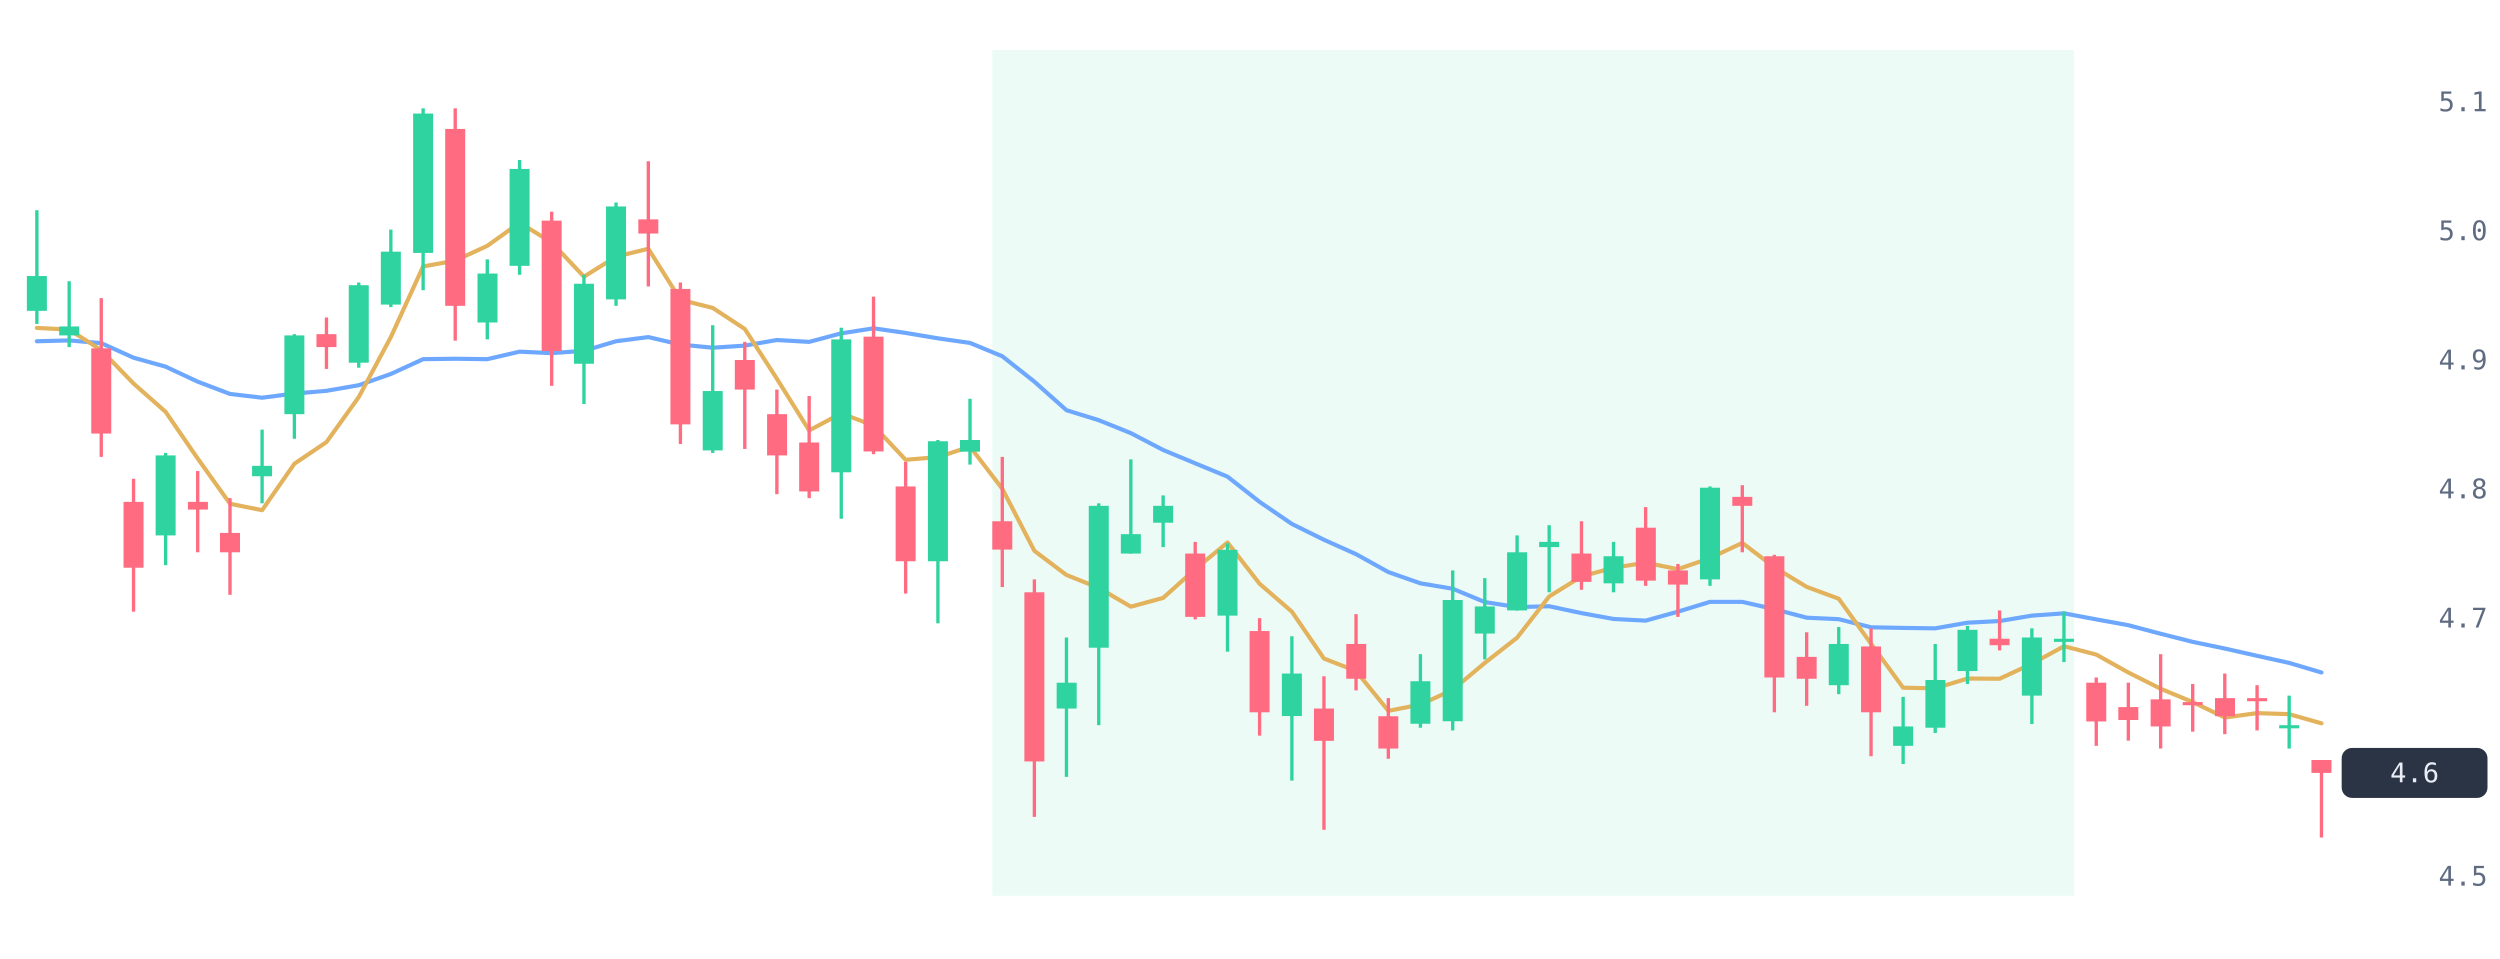
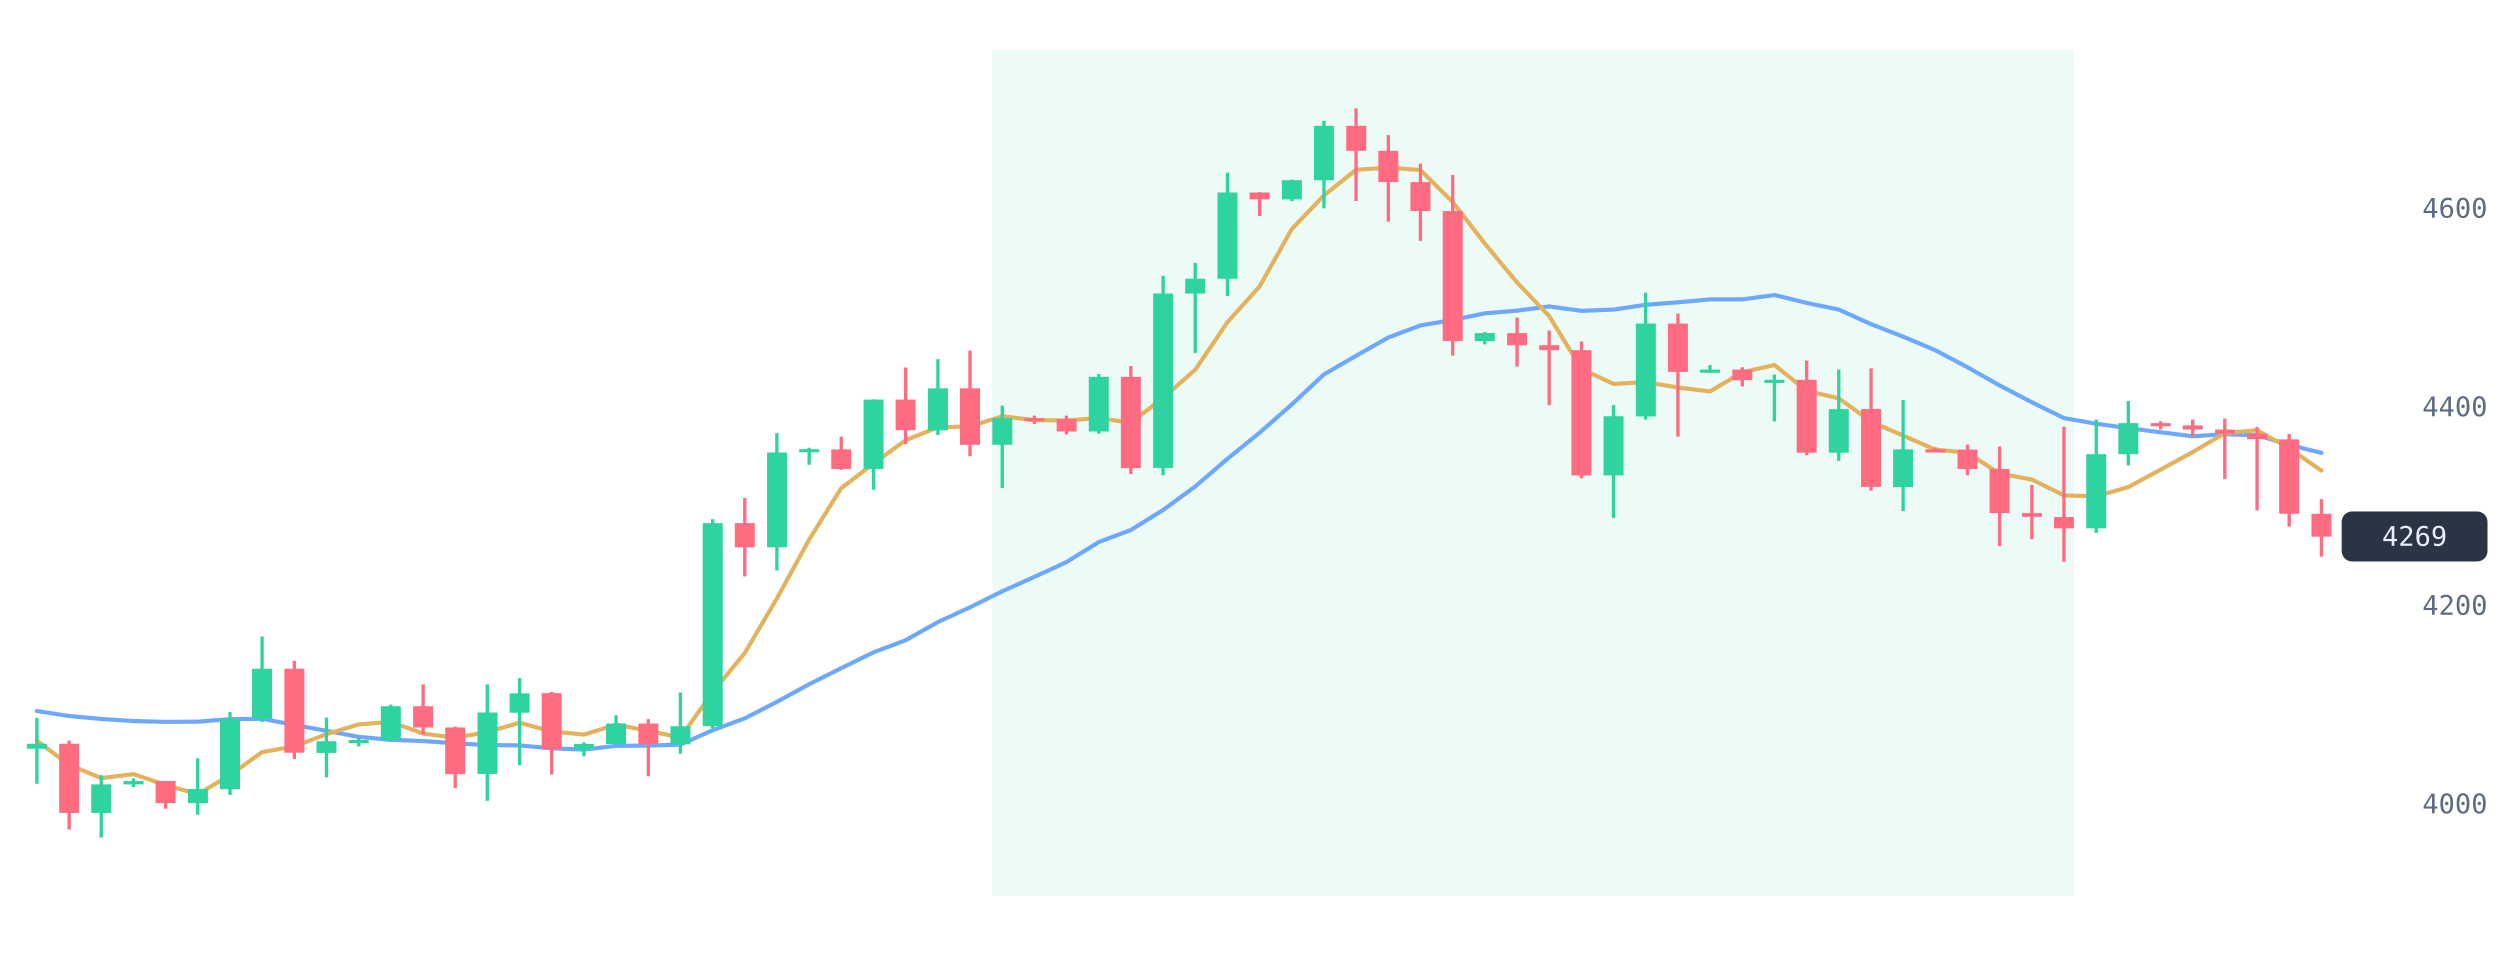
- <svg xmlns="http://www.w3.org/2000/svg" viewBox="0 0 1200 460" width="1200" height="460" role="img" aria-label="沪深300ETF 日线，20260603 至 20260911">
-   <line x1="10" y1="420.6" x2="1122" y2="420.6" stroke="rgba(255,255,255,0.045)" stroke-width="1" />
-   <text x="1194" y="420.6" text-anchor="end" dominant-baseline="central" font-family="ui-monospace,SFMono-Regular,Menlo,monospace" font-size="13" fill="#5F6B81">4.5</text>
-   <line x1="10" y1="358.6" x2="1122" y2="358.6" stroke="rgba(255,255,255,0.045)" stroke-width="1" />
-   <line x1="10" y1="296.7" x2="1122" y2="296.7" stroke="rgba(255,255,255,0.045)" stroke-width="1" />
-   <text x="1194" y="296.7" text-anchor="end" dominant-baseline="central" font-family="ui-monospace,SFMono-Regular,Menlo,monospace" font-size="13" fill="#5F6B81">4.7</text>
-   <line x1="10" y1="234.7" x2="1122" y2="234.7" stroke="rgba(255,255,255,0.045)" stroke-width="1" />
-   <text x="1194" y="234.7" text-anchor="end" dominant-baseline="central" font-family="ui-monospace,SFMono-Regular,Menlo,monospace" font-size="13" fill="#5F6B81">4.8</text>
-   <line x1="10" y1="172.8" x2="1122" y2="172.8" stroke="rgba(255,255,255,0.045)" stroke-width="1" />
-   <text x="1194" y="172.8" text-anchor="end" dominant-baseline="central" font-family="ui-monospace,SFMono-Regular,Menlo,monospace" font-size="13" fill="#5F6B81">4.9</text>
-   <line x1="10" y1="110.8" x2="1122" y2="110.8" stroke="rgba(255,255,255,0.045)" stroke-width="1" />
-   <text x="1194" y="110.8" text-anchor="end" dominant-baseline="central" font-family="ui-monospace,SFMono-Regular,Menlo,monospace" font-size="13" fill="#5F6B81">5.0</text>
-   <line x1="10" y1="48.9" x2="1122" y2="48.9" stroke="rgba(255,255,255,0.045)" stroke-width="1" />
-   <text x="1194" y="48.9" text-anchor="end" dominant-baseline="central" font-family="ui-monospace,SFMono-Regular,Menlo,monospace" font-size="13" fill="#5F6B81">5.1</text>
+ <svg xmlns="http://www.w3.org/2000/svg" viewBox="0 0 1200 460" width="1200" height="460" role="img" aria-label="黄金永续 日线，20260715 至 20260924">
+   <line x1="10" y1="385.9" x2="1122" y2="385.9" stroke="rgba(255,255,255,0.045)" stroke-width="1" />
+   <text x="1194" y="385.9" text-anchor="end" dominant-baseline="central" font-family="ui-monospace,SFMono-Regular,Menlo,monospace" font-size="13" fill="#5F6B81">4000</text>
+   <line x1="10" y1="290.6" x2="1122" y2="290.6" stroke="rgba(255,255,255,0.045)" stroke-width="1" />
+   <text x="1194" y="290.6" text-anchor="end" dominant-baseline="central" font-family="ui-monospace,SFMono-Regular,Menlo,monospace" font-size="13" fill="#5F6B81">4200</text>
+   <line x1="10" y1="195.3" x2="1122" y2="195.3" stroke="rgba(255,255,255,0.045)" stroke-width="1" />
+   <text x="1194" y="195.3" text-anchor="end" dominant-baseline="central" font-family="ui-monospace,SFMono-Regular,Menlo,monospace" font-size="13" fill="#5F6B81">4400</text>
+   <line x1="10" y1="100.0" x2="1122" y2="100.0" stroke="rgba(255,255,255,0.045)" stroke-width="1" />
+   <text x="1194" y="100.0" text-anchor="end" dominant-baseline="central" font-family="ui-monospace,SFMono-Regular,Menlo,monospace" font-size="13" fill="#5F6B81">4600</text>
  <rect x="476.3" y="24" width="519.2" height="406" fill="rgba(46,211,160,0.09)" />
-   <polyline points="17.7,163.8 33.2,163.4 48.6,164.7 64.1,171.7 79.5,176.0 94.9,183.2 110.4,189.1 125.8,190.9 141.3,188.9 156.7,187.6 172.2,184.9 187.6,179.5 203.1,172.4 218.5,172.2 233.9,172.4 249.4,168.8 264.8,169.5 280.3,168.4 295.7,163.8 311.2,161.8 326.6,165.4 342.1,166.9 357.5,165.9 372.9,163.2 388.4,164.1 403.8,160.0 419.3,157.6 434.7,159.8 450.2,162.4 465.6,164.6 481.1,171.0 496.5,183.2 511.9,196.9 527.4,201.7 542.8,207.9 558.3,216.0 573.7,222.4 589.2,228.8 604.6,240.9 620.1,251.5 635.5,259.1 650.9,266.0 666.4,274.6 681.8,280.0 697.3,282.6 712.7,289.0 728.2,291.4 743.6,291.0 759.1,294.3 774.5,297.1 789.9,297.9 805.4,293.6 820.8,288.9 836.3,288.9 851.7,292.4 867.2,296.5 882.6,297.2 898.1,301.1 913.5,301.4 928.9,301.6 944.4,298.9 959.8,298.1 975.3,295.5 990.7,294.4 1006.2,297.3 1021.6,300.1 1037.1,304.2 1052.5,308.1 1067.9,311.3 1083.4,314.8 1098.8,318.2 1114.3,322.8" fill="none" stroke="#6EA8FE" stroke-width="2.0" stroke-linejoin="round" stroke-linecap="round" />
-   <polyline points="17.7,157.4 33.2,158.2 48.6,168.1 64.1,184.1 79.5,197.7 94.9,220.1 110.4,241.8 125.8,244.9 141.3,222.6 156.7,212.2 172.2,190.6 187.6,161.8 203.1,127.9 218.5,125.1 233.9,118.0 249.4,106.9 264.8,116.4 280.3,132.8 295.7,123.2 311.2,119.4 326.6,143.9 342.1,147.8 357.5,157.9 372.9,181.8 388.4,206.6 403.8,198.4 419.3,204.3 434.7,220.7 450.2,219.4 465.6,214.4 481.1,234.6 496.5,264.4 511.9,276.0 527.4,282.2 542.8,291.2 558.3,287.0 573.7,273.2 589.2,260.4 604.6,280.2 620.1,293.6 635.5,316.1 650.9,322.1 666.4,341.2 681.8,338.2 697.3,331.1 712.7,318.2 728.2,306.1 743.6,286.3 759.1,276.7 774.5,272.5 789.9,270.1 805.4,273.2 820.8,267.9 836.3,260.6 851.7,272.3 867.2,281.7 882.6,287.4 898.1,309.0 913.5,330.1 928.9,330.4 944.4,325.7 959.8,325.8 975.3,318.6 990.7,310.2 1006.2,314.2 1021.6,322.8 1037.1,330.6 1052.5,337.0 1067.9,344.4 1083.4,342.3 1098.8,342.8 1114.3,347.2" fill="none" stroke="#E3B25C" stroke-width="2.0" stroke-linejoin="round" stroke-linecap="round" />
-   <line x1="17.7" y1="100.9" x2="17.7" y2="155.5" stroke="#2ED3A0" stroke-width="1.6" />
-   <rect x="12.9" y="132.5" width="9.6" height="16.7" fill="#2ED3A0" />
-   <line x1="33.2" y1="135.0" x2="33.2" y2="166.6" stroke="#2ED3A0" stroke-width="1.6" />
-   <rect x="28.4" y="156.7" width="9.6" height="4.3" fill="#2ED3A0" />
-   <line x1="48.6" y1="143.1" x2="48.6" y2="219.3" stroke="#FF6B81" stroke-width="1.6" />
-   <rect x="43.8" y="167.2" width="9.6" height="40.9" fill="#FF6B81" />
-   <line x1="64.1" y1="229.8" x2="64.1" y2="293.6" stroke="#FF6B81" stroke-width="1.6" />
-   <rect x="59.3" y="240.9" width="9.6" height="31.6" fill="#FF6B81" />
-   <line x1="79.5" y1="217.4" x2="79.5" y2="271.3" stroke="#2ED3A0" stroke-width="1.6" />
-   <rect x="74.7" y="218.6" width="9.6" height="38.4" fill="#2ED3A0" />
-   <line x1="94.9" y1="226.1" x2="94.9" y2="265.1" stroke="#FF6B81" stroke-width="1.6" />
-   <rect x="90.2" y="240.9" width="9.6" height="3.7" fill="#FF6B81" />
-   <line x1="110.4" y1="239.1" x2="110.4" y2="285.5" stroke="#FF6B81" stroke-width="1.6" />
-   <rect x="105.6" y="255.8" width="9.6" height="9.3" fill="#FF6B81" />
-   <line x1="125.8" y1="206.2" x2="125.8" y2="241.6" stroke="#2ED3A0" stroke-width="1.6" />
-   <rect x="121.0" y="223.6" width="9.6" height="5.0" fill="#2ED3A0" />
-   <line x1="141.3" y1="160.4" x2="141.3" y2="210.6" stroke="#2ED3A0" stroke-width="1.6" />
-   <rect x="136.5" y="161.0" width="9.6" height="37.8" fill="#2ED3A0" />
-   <line x1="156.7" y1="152.4" x2="156.7" y2="177.1" stroke="#FF6B81" stroke-width="1.6" />
-   <rect x="151.9" y="160.4" width="9.6" height="6.2" fill="#FF6B81" />
-   <line x1="172.2" y1="135.6" x2="172.2" y2="176.5" stroke="#2ED3A0" stroke-width="1.6" />
-   <rect x="167.4" y="136.9" width="9.6" height="37.2" fill="#2ED3A0" />
-   <line x1="187.6" y1="110.2" x2="187.6" y2="147.4" stroke="#2ED3A0" stroke-width="1.6" />
-   <rect x="182.8" y="120.8" width="9.6" height="25.4" fill="#2ED3A0" />
-   <line x1="203.1" y1="52.0" x2="203.1" y2="139.3" stroke="#2ED3A0" stroke-width="1.6" />
-   <rect x="198.3" y="54.5" width="9.6" height="66.9" fill="#2ED3A0" />
-   <line x1="218.5" y1="52.0" x2="218.5" y2="163.5" stroke="#FF6B81" stroke-width="1.6" />
-   <rect x="213.7" y="61.9" width="9.6" height="84.9" fill="#FF6B81" />
-   <line x1="233.9" y1="124.5" x2="233.9" y2="162.9" stroke="#2ED3A0" stroke-width="1.6" />
-   <rect x="229.2" y="131.3" width="9.6" height="23.5" fill="#2ED3A0" />
-   <line x1="249.4" y1="76.8" x2="249.4" y2="131.9" stroke="#2ED3A0" stroke-width="1.6" />
-   <rect x="244.6" y="81.1" width="9.6" height="46.5" fill="#2ED3A0" />
-   <line x1="264.8" y1="101.6" x2="264.8" y2="185.2" stroke="#FF6B81" stroke-width="1.6" />
-   <rect x="260.0" y="105.9" width="9.6" height="62.6" fill="#FF6B81" />
-   <line x1="280.3" y1="131.9" x2="280.3" y2="193.9" stroke="#2ED3A0" stroke-width="1.6" />
-   <rect x="275.5" y="136.2" width="9.6" height="38.4" fill="#2ED3A0" />
-   <line x1="295.7" y1="97.2" x2="295.7" y2="146.8" stroke="#2ED3A0" stroke-width="1.6" />
-   <rect x="290.9" y="99.1" width="9.6" height="44.6" fill="#2ED3A0" />
-   <line x1="311.2" y1="77.4" x2="311.2" y2="137.5" stroke="#FF6B81" stroke-width="1.6" />
-   <rect x="306.4" y="105.3" width="9.6" height="6.8" fill="#FF6B81" />
-   <line x1="326.6" y1="135.6" x2="326.6" y2="213.1" stroke="#FF6B81" stroke-width="1.6" />
-   <rect x="321.8" y="138.7" width="9.6" height="65.0" fill="#FF6B81" />
-   <line x1="342.1" y1="156.1" x2="342.1" y2="217.4" stroke="#2ED3A0" stroke-width="1.6" />
-   <rect x="337.3" y="187.7" width="9.6" height="28.5" fill="#2ED3A0" />
-   <line x1="357.5" y1="164.1" x2="357.5" y2="215.5" stroke="#FF6B81" stroke-width="1.6" />
-   <rect x="352.7" y="172.8" width="9.6" height="14.2" fill="#FF6B81" />
-   <line x1="372.9" y1="187.0" x2="372.9" y2="237.2" stroke="#FF6B81" stroke-width="1.6" />
-   <rect x="368.2" y="198.8" width="9.6" height="19.8" fill="#FF6B81" />
-   <line x1="388.4" y1="190.1" x2="388.4" y2="239.1" stroke="#FF6B81" stroke-width="1.6" />
-   <rect x="383.6" y="212.4" width="9.6" height="23.5" fill="#FF6B81" />
-   <line x1="403.8" y1="157.3" x2="403.8" y2="249.0" stroke="#2ED3A0" stroke-width="1.6" />
-   <rect x="399.0" y="162.9" width="9.6" height="63.8" fill="#2ED3A0" />
-   <line x1="419.3" y1="142.4" x2="419.3" y2="218.0" stroke="#FF6B81" stroke-width="1.6" />
-   <rect x="414.5" y="161.6" width="9.6" height="55.1" fill="#FF6B81" />
-   <line x1="434.7" y1="221.7" x2="434.7" y2="284.9" stroke="#FF6B81" stroke-width="1.6" />
-   <rect x="429.9" y="233.5" width="9.6" height="35.9" fill="#FF6B81" />
-   <line x1="450.2" y1="211.2" x2="450.2" y2="299.2" stroke="#2ED3A0" stroke-width="1.6" />
-   <rect x="445.4" y="211.8" width="9.6" height="57.6" fill="#2ED3A0" />
-   <line x1="465.6" y1="191.4" x2="465.6" y2="223.0" stroke="#2ED3A0" stroke-width="1.6" />
-   <rect x="460.8" y="211.2" width="9.6" height="5.6" fill="#2ED3A0" />
-   <line x1="481.1" y1="219.3" x2="481.1" y2="281.8" stroke="#FF6B81" stroke-width="1.6" />
-   <rect x="476.3" y="250.2" width="9.6" height="13.6" fill="#FF6B81" />
-   <line x1="496.5" y1="278.1" x2="496.5" y2="392.1" stroke="#FF6B81" stroke-width="1.6" />
-   <rect x="491.7" y="284.3" width="9.6" height="81.2" fill="#FF6B81" />
-   <line x1="511.9" y1="306.0" x2="511.9" y2="372.9" stroke="#2ED3A0" stroke-width="1.6" />
-   <rect x="507.2" y="327.7" width="9.6" height="12.4" fill="#2ED3A0" />
-   <line x1="527.4" y1="241.6" x2="527.4" y2="348.1" stroke="#2ED3A0" stroke-width="1.6" />
-   <rect x="522.6" y="242.8" width="9.6" height="68.1" fill="#2ED3A0" />
-   <line x1="542.8" y1="220.5" x2="542.8" y2="265.7" stroke="#2ED3A0" stroke-width="1.6" />
-   <rect x="538.0" y="256.4" width="9.6" height="9.3" fill="#2ED3A0" />
-   <line x1="558.3" y1="237.8" x2="558.3" y2="262.6" stroke="#2ED3A0" stroke-width="1.6" />
-   <rect x="553.5" y="242.8" width="9.6" height="8.1" fill="#2ED3A0" />
-   <line x1="573.7" y1="260.1" x2="573.7" y2="297.3" stroke="#FF6B81" stroke-width="1.6" />
-   <rect x="568.9" y="265.7" width="9.6" height="30.4" fill="#FF6B81" />
-   <line x1="589.2" y1="260.8" x2="589.2" y2="312.8" stroke="#2ED3A0" stroke-width="1.6" />
-   <rect x="584.4" y="263.9" width="9.6" height="31.6" fill="#2ED3A0" />
-   <line x1="604.6" y1="296.7" x2="604.6" y2="353.1" stroke="#FF6B81" stroke-width="1.6" />
-   <rect x="599.8" y="302.9" width="9.6" height="39.0" fill="#FF6B81" />
-   <line x1="620.1" y1="305.4" x2="620.1" y2="374.7" stroke="#2ED3A0" stroke-width="1.6" />
-   <rect x="615.3" y="323.3" width="9.6" height="20.4" fill="#2ED3A0" />
-   <line x1="635.5" y1="324.6" x2="635.5" y2="398.3" stroke="#FF6B81" stroke-width="1.6" />
-   <rect x="630.7" y="340.1" width="9.6" height="15.5" fill="#FF6B81" />
-   <line x1="650.9" y1="294.8" x2="650.9" y2="331.4" stroke="#FF6B81" stroke-width="1.6" />
-   <rect x="646.2" y="309.1" width="9.6" height="16.7" fill="#FF6B81" />
-   <line x1="666.4" y1="335.1" x2="666.4" y2="364.2" stroke="#FF6B81" stroke-width="1.6" />
-   <rect x="661.6" y="343.8" width="9.6" height="15.5" fill="#FF6B81" />
-   <line x1="681.8" y1="314.0" x2="681.8" y2="349.3" stroke="#2ED3A0" stroke-width="1.6" />
-   <rect x="677.0" y="327.0" width="9.6" height="20.4" fill="#2ED3A0" />
-   <line x1="697.3" y1="273.8" x2="697.3" y2="350.6" stroke="#2ED3A0" stroke-width="1.6" />
-   <rect x="692.5" y="288.0" width="9.6" height="58.2" fill="#2ED3A0" />
-   <line x1="712.7" y1="277.5" x2="712.7" y2="316.5" stroke="#2ED3A0" stroke-width="1.6" />
-   <rect x="707.9" y="291.1" width="9.6" height="13.0" fill="#2ED3A0" />
-   <line x1="728.2" y1="257.0" x2="728.2" y2="293.0" stroke="#2ED3A0" stroke-width="1.6" />
-   <rect x="723.4" y="265.1" width="9.6" height="27.9" fill="#2ED3A0" />
-   <line x1="743.6" y1="252.1" x2="743.6" y2="284.3" stroke="#2ED3A0" stroke-width="1.6" />
-   <rect x="738.8" y="260.1" width="9.6" height="2.5" fill="#2ED3A0" />
-   <line x1="759.1" y1="250.2" x2="759.1" y2="283.1" stroke="#FF6B81" stroke-width="1.6" />
-   <rect x="754.3" y="265.7" width="9.6" height="13.6" fill="#FF6B81" />
-   <line x1="774.5" y1="260.1" x2="774.5" y2="284.3" stroke="#2ED3A0" stroke-width="1.6" />
-   <rect x="769.7" y="267.0" width="9.6" height="13.0" fill="#2ED3A0" />
-   <line x1="789.9" y1="243.4" x2="789.9" y2="281.2" stroke="#FF6B81" stroke-width="1.6" />
-   <rect x="785.2" y="253.3" width="9.6" height="25.4" fill="#FF6B81" />
-   <line x1="805.4" y1="270.7" x2="805.4" y2="296.1" stroke="#FF6B81" stroke-width="1.6" />
-   <rect x="800.6" y="273.8" width="9.6" height="6.8" fill="#FF6B81" />
-   <line x1="820.8" y1="233.5" x2="820.8" y2="281.2" stroke="#2ED3A0" stroke-width="1.6" />
-   <rect x="816.0" y="234.1" width="9.6" height="44.0" fill="#2ED3A0" />
-   <line x1="836.3" y1="232.9" x2="836.3" y2="265.1" stroke="#FF6B81" stroke-width="1.6" />
-   <rect x="831.5" y="238.5" width="9.6" height="4.3" fill="#FF6B81" />
-   <line x1="851.7" y1="266.3" x2="851.7" y2="341.9" stroke="#FF6B81" stroke-width="1.6" />
-   <rect x="846.9" y="267.0" width="9.6" height="58.2" fill="#FF6B81" />
-   <line x1="867.2" y1="303.5" x2="867.2" y2="338.8" stroke="#FF6B81" stroke-width="1.6" />
-   <rect x="862.4" y="315.3" width="9.6" height="10.5" fill="#FF6B81" />
-   <line x1="882.6" y1="301.0" x2="882.6" y2="333.2" stroke="#2ED3A0" stroke-width="1.6" />
-   <rect x="877.8" y="309.1" width="9.6" height="19.8" fill="#2ED3A0" />
-   <line x1="898.1" y1="301.6" x2="898.1" y2="363.0" stroke="#FF6B81" stroke-width="1.6" />
-   <rect x="893.3" y="310.3" width="9.6" height="31.6" fill="#FF6B81" />
-   <line x1="913.5" y1="334.5" x2="913.5" y2="366.7" stroke="#2ED3A0" stroke-width="1.6" />
-   <rect x="908.7" y="348.7" width="9.6" height="9.3" fill="#2ED3A0" />
-   <line x1="928.9" y1="309.1" x2="928.9" y2="351.8" stroke="#2ED3A0" stroke-width="1.6" />
-   <rect x="924.2" y="326.4" width="9.6" height="22.9" fill="#2ED3A0" />
-   <line x1="944.4" y1="300.4" x2="944.4" y2="328.3" stroke="#2ED3A0" stroke-width="1.6" />
-   <rect x="939.6" y="302.3" width="9.6" height="19.8" fill="#2ED3A0" />
-   <line x1="959.8" y1="293.0" x2="959.8" y2="312.2" stroke="#FF6B81" stroke-width="1.6" />
-   <rect x="955.0" y="306.6" width="9.6" height="3.1" fill="#FF6B81" />
-   <line x1="975.3" y1="301.6" x2="975.3" y2="347.5" stroke="#2ED3A0" stroke-width="1.6" />
-   <rect x="970.5" y="306.0" width="9.6" height="27.9" fill="#2ED3A0" />
-   <line x1="990.7" y1="293.6" x2="990.7" y2="317.8" stroke="#2ED3A0" stroke-width="1.6" />
-   <rect x="985.9" y="306.6" width="9.6" height="1.5" fill="#2ED3A0" />
-   <line x1="1006.2" y1="325.2" x2="1006.2" y2="358.0" stroke="#FF6B81" stroke-width="1.6" />
-   <rect x="1001.4" y="327.7" width="9.6" height="18.6" fill="#FF6B81" />
-   <line x1="1021.6" y1="327.7" x2="1021.6" y2="355.5" stroke="#FF6B81" stroke-width="1.6" />
-   <rect x="1016.8" y="339.4" width="9.6" height="6.2" fill="#FF6B81" />
-   <line x1="1037.1" y1="314.0" x2="1037.1" y2="359.3" stroke="#FF6B81" stroke-width="1.6" />
-   <rect x="1032.3" y="335.7" width="9.6" height="13.0" fill="#FF6B81" />
-   <line x1="1052.5" y1="328.3" x2="1052.5" y2="351.2" stroke="#FF6B81" stroke-width="1.6" />
-   <rect x="1047.7" y="337.0" width="9.6" height="1.5" fill="#FF6B81" />
-   <line x1="1067.9" y1="323.3" x2="1067.9" y2="352.4" stroke="#FF6B81" stroke-width="1.6" />
-   <rect x="1063.2" y="335.1" width="9.6" height="8.7" fill="#FF6B81" />
-   <line x1="1083.4" y1="328.9" x2="1083.4" y2="350.6" stroke="#FF6B81" stroke-width="1.6" />
-   <rect x="1078.6" y="335.1" width="9.6" height="1.5" fill="#FF6B81" />
-   <line x1="1098.8" y1="333.9" x2="1098.8" y2="359.3" stroke="#2ED3A0" stroke-width="1.6" />
-   <rect x="1094.0" y="348.1" width="9.6" height="1.5" fill="#2ED3A0" />
-   <line x1="1114.3" y1="364.8" x2="1114.3" y2="402.0" stroke="#FF6B81" stroke-width="1.6" />
-   <rect x="1109.5" y="364.8" width="9.6" height="6.2" fill="#FF6B81" />
-   <rect x="1124" y="359.0" width="70" height="24" rx="5" fill="#2B3444" />
-   <text x="1159.0" y="371.0" text-anchor="middle" dominant-baseline="central" font-family="ui-monospace,SFMono-Regular,Menlo,monospace" font-size="13" font-weight="500" fill="#E9EEF6">4.6</text>
+   <polyline points="17.7,341.3 33.2,343.7 48.6,345.1 64.1,346.1 79.5,346.5 94.9,346.4 110.4,345.2 125.8,345.0 141.3,348.0 156.7,350.8 172.2,353.7 187.6,355.1 203.1,355.7 218.5,356.8 233.9,357.6 249.4,357.8 264.8,359.2 280.3,359.8 295.7,358.0 311.2,357.9 326.6,357.4 342.1,350.5 357.5,344.8 372.9,336.9 388.4,328.4 403.8,320.7 419.3,313.1 434.7,307.3 450.2,298.6 465.6,291.5 481.1,283.8 496.5,276.9 511.9,269.8 527.4,260.2 542.8,254.4 558.3,244.8 573.7,233.5 589.2,220.2 604.6,207.7 620.1,194.1 635.5,179.7 650.9,170.8 666.4,162.0 681.8,156.2 697.3,153.6 712.7,150.4 728.2,149.1 743.6,147.1 759.1,149.2 774.5,148.6 789.9,146.3 805.4,145.1 820.8,143.7 836.3,143.7 851.7,141.6 867.2,145.4 882.6,148.6 898.1,155.6 913.5,161.6 928.9,168.1 944.4,176.3 959.8,185.0 975.3,193.1 990.7,200.7 1006.2,203.4 1021.6,205.5 1037.1,207.5 1052.5,209.4 1067.9,208.4 1083.4,208.9 1098.8,213.5 1114.3,217.4" fill="none" stroke="#6EA8FE" stroke-width="2.0" stroke-linejoin="round" stroke-linecap="round" />
+   <polyline points="17.7,355.6 33.2,367.1 48.6,373.5 64.1,371.6 79.5,376.8 94.9,381.2 110.4,372.1 125.8,361.0 141.3,358.3 156.7,352.4 172.2,347.7 187.6,346.5 203.1,352.1 218.5,354.1 233.9,351.4 249.4,346.9 264.8,351.1 280.3,352.6 295.7,347.8 311.2,350.8 326.6,354.0 342.1,332.2 357.5,313.4 372.9,287.3 388.4,259.0 403.8,234.3 419.3,222.5 434.7,211.3 450.2,205.1 465.6,204.7 481.1,199.8 496.5,201.7 511.9,201.8 527.4,200.7 542.8,202.9 558.3,191.0 573.7,177.5 589.2,154.6 604.6,137.5 620.1,109.9 635.5,93.8 650.9,81.5 666.4,80.5 681.8,81.6 697.3,97.0 712.7,116.9 728.2,135.6 743.6,151.7 759.1,177.1 774.5,184.3 789.9,183.4 805.4,186.0 820.8,187.9 836.3,178.7 851.7,175.2 867.2,187.6 882.6,191.2 898.1,202.4 913.5,209.1 928.9,215.8 944.4,217.3 959.8,227.3 975.3,230.2 990.7,237.8 1006.2,238.2 1021.6,233.8 1037.1,225.4 1052.5,217.0 1067.9,207.9 1083.4,206.5 1098.8,215.2 1114.3,225.9" fill="none" stroke="#E3B25C" stroke-width="2.0" stroke-linejoin="round" stroke-linecap="round" />
+   <line x1="17.7" y1="344.6" x2="17.7" y2="376.2" stroke="#2ED3A0" stroke-width="1.6" />
+   <rect x="12.9" y="357.0" width="9.6" height="2.4" fill="#2ED3A0" />
+   <line x1="33.2" y1="355.5" x2="33.2" y2="398.2" stroke="#FF6B81" stroke-width="1.6" />
+   <rect x="28.4" y="357.0" width="9.6" height="33.2" fill="#FF6B81" />
+   <line x1="48.6" y1="372.1" x2="48.6" y2="402.0" stroke="#2ED3A0" stroke-width="1.6" />
+   <rect x="43.8" y="376.5" width="9.6" height="13.7" fill="#2ED3A0" />
+   <line x1="64.1" y1="373.6" x2="64.1" y2="377.8" stroke="#2ED3A0" stroke-width="1.6" />
+   <rect x="59.3" y="374.9" width="9.6" height="1.6" fill="#2ED3A0" />
+   <line x1="79.5" y1="374.9" x2="79.5" y2="388.2" stroke="#FF6B81" stroke-width="1.6" />
+   <rect x="74.7" y="374.9" width="9.6" height="10.6" fill="#FF6B81" />
+   <line x1="94.9" y1="364.0" x2="94.9" y2="391.1" stroke="#2ED3A0" stroke-width="1.6" />
+   <rect x="90.2" y="378.7" width="9.6" height="6.8" fill="#2ED3A0" />
+   <line x1="110.4" y1="341.8" x2="110.4" y2="381.6" stroke="#2ED3A0" stroke-width="1.6" />
+   <rect x="105.6" y="345.1" width="9.6" height="33.7" fill="#2ED3A0" />
+   <line x1="125.8" y1="305.5" x2="125.8" y2="346.6" stroke="#2ED3A0" stroke-width="1.6" />
+   <rect x="121.0" y="321.0" width="9.6" height="24.0" fill="#2ED3A0" />
+   <line x1="141.3" y1="317.2" x2="141.3" y2="364.3" stroke="#FF6B81" stroke-width="1.6" />
+   <rect x="136.5" y="321.0" width="9.6" height="40.3" fill="#FF6B81" />
+   <line x1="156.7" y1="344.5" x2="156.7" y2="373.1" stroke="#2ED3A0" stroke-width="1.6" />
+   <rect x="151.9" y="355.8" width="9.6" height="5.6" fill="#2ED3A0" />
+   <line x1="172.2" y1="354.4" x2="172.2" y2="358.3" stroke="#2ED3A0" stroke-width="1.6" />
+   <rect x="167.4" y="355.2" width="9.6" height="1.5" fill="#2ED3A0" />
+   <line x1="187.6" y1="338.2" x2="187.6" y2="356.1" stroke="#2ED3A0" stroke-width="1.6" />
+   <rect x="182.8" y="339.0" width="9.6" height="16.2" fill="#2ED3A0" />
+   <line x1="203.1" y1="328.5" x2="203.1" y2="352.7" stroke="#FF6B81" stroke-width="1.6" />
+   <rect x="198.3" y="339.0" width="9.6" height="10.2" fill="#FF6B81" />
+   <line x1="218.5" y1="348.8" x2="218.5" y2="378.2" stroke="#FF6B81" stroke-width="1.6" />
+   <rect x="213.7" y="349.2" width="9.6" height="22.4" fill="#FF6B81" />
+   <line x1="233.9" y1="328.5" x2="233.9" y2="384.4" stroke="#2ED3A0" stroke-width="1.6" />
+   <rect x="229.2" y="342.0" width="9.6" height="29.5" fill="#2ED3A0" />
+   <line x1="249.4" y1="325.5" x2="249.4" y2="367.3" stroke="#2ED3A0" stroke-width="1.6" />
+   <rect x="244.6" y="332.8" width="9.6" height="9.3" fill="#2ED3A0" />
+   <line x1="264.8" y1="332.1" x2="264.8" y2="371.8" stroke="#FF6B81" stroke-width="1.6" />
+   <rect x="260.0" y="332.7" width="9.6" height="27.0" fill="#FF6B81" />
+   <line x1="280.3" y1="356.3" x2="280.3" y2="363.0" stroke="#2ED3A0" stroke-width="1.6" />
+   <rect x="275.5" y="357.1" width="9.6" height="2.6" fill="#2ED3A0" />
+   <line x1="295.7" y1="343.3" x2="295.7" y2="357.1" stroke="#2ED3A0" stroke-width="1.6" />
+   <rect x="290.9" y="347.3" width="9.6" height="9.8" fill="#2ED3A0" />
+   <line x1="311.2" y1="345.2" x2="311.2" y2="372.6" stroke="#FF6B81" stroke-width="1.6" />
+   <rect x="306.4" y="347.3" width="9.6" height="9.8" fill="#FF6B81" />
+   <line x1="326.6" y1="332.4" x2="326.6" y2="361.8" stroke="#2ED3A0" stroke-width="1.6" />
+   <rect x="321.8" y="348.6" width="9.6" height="8.5" fill="#2ED3A0" />
+   <line x1="342.1" y1="249.2" x2="342.1" y2="349.6" stroke="#2ED3A0" stroke-width="1.6" />
+   <rect x="337.3" y="251.1" width="9.6" height="97.5" fill="#2ED3A0" />
+   <line x1="357.5" y1="239.0" x2="357.5" y2="276.7" stroke="#FF6B81" stroke-width="1.6" />
+   <rect x="352.7" y="251.1" width="9.6" height="11.6" fill="#FF6B81" />
+   <line x1="372.9" y1="207.9" x2="372.9" y2="273.8" stroke="#2ED3A0" stroke-width="1.6" />
+   <rect x="368.2" y="217.2" width="9.6" height="45.5" fill="#2ED3A0" />
+   <line x1="388.4" y1="214.9" x2="388.4" y2="223.1" stroke="#2ED3A0" stroke-width="1.6" />
+   <rect x="383.6" y="215.6" width="9.6" height="1.5" fill="#2ED3A0" />
+   <line x1="403.8" y1="209.6" x2="403.8" y2="225.5" stroke="#FF6B81" stroke-width="1.6" />
+   <rect x="399.0" y="215.7" width="9.6" height="9.4" fill="#FF6B81" />
+   <line x1="419.3" y1="191.8" x2="419.3" y2="235.1" stroke="#2ED3A0" stroke-width="1.6" />
+   <rect x="414.5" y="191.8" width="9.6" height="33.3" fill="#2ED3A0" />
+   <line x1="434.7" y1="176.4" x2="434.7" y2="213.1" stroke="#FF6B81" stroke-width="1.6" />
+   <rect x="429.9" y="191.8" width="9.6" height="14.7" fill="#FF6B81" />
+   <line x1="450.2" y1="172.4" x2="450.2" y2="208.8" stroke="#2ED3A0" stroke-width="1.6" />
+   <rect x="445.4" y="186.4" width="9.6" height="20.2" fill="#2ED3A0" />
+   <line x1="465.6" y1="168.3" x2="465.6" y2="219.0" stroke="#FF6B81" stroke-width="1.6" />
+   <rect x="460.8" y="186.4" width="9.6" height="27.1" fill="#FF6B81" />
+   <line x1="481.1" y1="194.7" x2="481.1" y2="234.3" stroke="#2ED3A0" stroke-width="1.6" />
+   <rect x="476.3" y="200.7" width="9.6" height="12.8" fill="#2ED3A0" />
+   <line x1="496.5" y1="199.5" x2="496.5" y2="203.5" stroke="#FF6B81" stroke-width="1.6" />
+   <rect x="491.7" y="200.7" width="9.6" height="1.5" fill="#FF6B81" />
+   <line x1="511.9" y1="199.5" x2="511.9" y2="208.5" stroke="#FF6B81" stroke-width="1.6" />
+   <rect x="507.2" y="201.2" width="9.6" height="5.9" fill="#FF6B81" />
+   <line x1="527.4" y1="179.5" x2="527.4" y2="208.2" stroke="#2ED3A0" stroke-width="1.6" />
+   <rect x="522.6" y="180.9" width="9.6" height="26.2" fill="#2ED3A0" />
+   <line x1="542.8" y1="175.7" x2="542.8" y2="227.6" stroke="#FF6B81" stroke-width="1.6" />
+   <rect x="538.0" y="180.9" width="9.6" height="43.8" fill="#FF6B81" />
+   <line x1="558.3" y1="132.4" x2="558.3" y2="228.1" stroke="#2ED3A0" stroke-width="1.6" />
+   <rect x="553.5" y="140.9" width="9.6" height="83.7" fill="#2ED3A0" />
+   <line x1="573.7" y1="126.2" x2="573.7" y2="169.4" stroke="#2ED3A0" stroke-width="1.6" />
+   <rect x="568.9" y="133.8" width="9.6" height="7.1" fill="#2ED3A0" />
+   <line x1="589.2" y1="82.9" x2="589.2" y2="142.1" stroke="#2ED3A0" stroke-width="1.6" />
+   <rect x="584.4" y="92.4" width="9.6" height="41.4" fill="#2ED3A0" />
+   <line x1="604.6" y1="92.2" x2="604.6" y2="103.7" stroke="#FF6B81" stroke-width="1.6" />
+   <rect x="599.8" y="92.4" width="9.6" height="3.3" fill="#FF6B81" />
+   <line x1="620.1" y1="86.2" x2="620.1" y2="96.6" stroke="#2ED3A0" stroke-width="1.6" />
+   <rect x="615.3" y="86.5" width="9.6" height="9.2" fill="#2ED3A0" />
+   <line x1="635.5" y1="58.0" x2="635.5" y2="100.0" stroke="#2ED3A0" stroke-width="1.6" />
+   <rect x="630.7" y="60.4" width="9.6" height="26.1" fill="#2ED3A0" />
+   <line x1="650.9" y1="52.0" x2="650.9" y2="96.5" stroke="#FF6B81" stroke-width="1.6" />
+   <rect x="646.2" y="60.4" width="9.6" height="12.0" fill="#FF6B81" />
+   <line x1="666.4" y1="64.9" x2="666.4" y2="106.4" stroke="#FF6B81" stroke-width="1.6" />
+   <rect x="661.6" y="72.4" width="9.6" height="15.0" fill="#FF6B81" />
+   <line x1="681.8" y1="78.5" x2="681.8" y2="115.6" stroke="#FF6B81" stroke-width="1.6" />
+   <rect x="677.0" y="87.4" width="9.6" height="13.9" fill="#FF6B81" />
+   <line x1="697.3" y1="84.0" x2="697.3" y2="170.7" stroke="#FF6B81" stroke-width="1.6" />
+   <rect x="692.5" y="101.3" width="9.6" height="62.4" fill="#FF6B81" />
+   <line x1="712.7" y1="159.4" x2="712.7" y2="165.3" stroke="#2ED3A0" stroke-width="1.6" />
+   <rect x="707.9" y="159.9" width="9.6" height="3.8" fill="#2ED3A0" />
+   <line x1="728.2" y1="152.4" x2="728.2" y2="176.0" stroke="#FF6B81" stroke-width="1.6" />
+   <rect x="723.4" y="159.9" width="9.6" height="5.8" fill="#FF6B81" />
+   <line x1="743.6" y1="158.7" x2="743.6" y2="194.5" stroke="#FF6B81" stroke-width="1.6" />
+   <rect x="738.8" y="165.7" width="9.6" height="2.4" fill="#FF6B81" />
+   <line x1="759.1" y1="163.9" x2="759.1" y2="229.6" stroke="#FF6B81" stroke-width="1.6" />
+   <rect x="754.3" y="168.1" width="9.6" height="60.1" fill="#FF6B81" />
+   <line x1="774.5" y1="194.4" x2="774.5" y2="248.6" stroke="#2ED3A0" stroke-width="1.6" />
+   <rect x="769.7" y="199.8" width="9.6" height="28.4" fill="#2ED3A0" />
+   <line x1="789.9" y1="140.5" x2="789.9" y2="201.4" stroke="#2ED3A0" stroke-width="1.6" />
+   <rect x="785.2" y="155.3" width="9.6" height="44.6" fill="#2ED3A0" />
+   <line x1="805.4" y1="150.5" x2="805.4" y2="209.6" stroke="#FF6B81" stroke-width="1.6" />
+   <rect x="800.6" y="155.3" width="9.6" height="23.2" fill="#FF6B81" />
+   <line x1="820.8" y1="175.2" x2="820.8" y2="178.8" stroke="#2ED3A0" stroke-width="1.6" />
+   <rect x="816.0" y="177.4" width="9.6" height="1.5" fill="#2ED3A0" />
+   <line x1="836.3" y1="176.3" x2="836.3" y2="185.5" stroke="#FF6B81" stroke-width="1.6" />
+   <rect x="831.5" y="177.4" width="9.6" height="5.1" fill="#FF6B81" />
+   <line x1="851.7" y1="179.8" x2="851.7" y2="202.3" stroke="#2ED3A0" stroke-width="1.6" />
+   <rect x="846.9" y="182.3" width="9.6" height="1.5" fill="#2ED3A0" />
+   <line x1="867.2" y1="173.1" x2="867.2" y2="218.5" stroke="#FF6B81" stroke-width="1.6" />
+   <rect x="862.4" y="182.3" width="9.6" height="35.0" fill="#FF6B81" />
+   <line x1="882.6" y1="177.4" x2="882.6" y2="221.2" stroke="#2ED3A0" stroke-width="1.6" />
+   <rect x="877.8" y="196.4" width="9.6" height="20.9" fill="#2ED3A0" />
+   <line x1="898.1" y1="176.8" x2="898.1" y2="235.5" stroke="#FF6B81" stroke-width="1.6" />
+   <rect x="893.3" y="196.3" width="9.6" height="37.4" fill="#FF6B81" />
+   <line x1="913.5" y1="192.0" x2="913.5" y2="245.3" stroke="#2ED3A0" stroke-width="1.6" />
+   <rect x="908.7" y="215.7" width="9.6" height="18.1" fill="#2ED3A0" />
+   <line x1="928.9" y1="214.8" x2="928.9" y2="216.6" stroke="#FF6B81" stroke-width="1.6" />
+   <rect x="924.2" y="215.7" width="9.6" height="1.5" fill="#FF6B81" />
+   <line x1="944.4" y1="213.4" x2="944.4" y2="228.1" stroke="#FF6B81" stroke-width="1.6" />
+   <rect x="939.6" y="215.8" width="9.6" height="9.3" fill="#FF6B81" />
+   <line x1="959.8" y1="214.3" x2="959.8" y2="262.2" stroke="#FF6B81" stroke-width="1.6" />
+   <rect x="955.0" y="225.1" width="9.6" height="21.2" fill="#FF6B81" />
+   <line x1="975.3" y1="232.8" x2="975.3" y2="258.8" stroke="#FF6B81" stroke-width="1.6" />
+   <rect x="970.5" y="246.3" width="9.6" height="1.8" fill="#FF6B81" />
+   <line x1="990.7" y1="204.8" x2="990.7" y2="269.7" stroke="#FF6B81" stroke-width="1.6" />
+   <rect x="985.9" y="248.2" width="9.6" height="5.4" fill="#FF6B81" />
+   <line x1="1006.2" y1="201.4" x2="1006.2" y2="255.8" stroke="#2ED3A0" stroke-width="1.6" />
+   <rect x="1001.4" y="218.0" width="9.6" height="35.6" fill="#2ED3A0" />
+   <line x1="1021.6" y1="192.5" x2="1021.6" y2="223.4" stroke="#2ED3A0" stroke-width="1.6" />
+   <rect x="1016.8" y="203.1" width="9.6" height="14.9" fill="#2ED3A0" />
+   <line x1="1037.1" y1="202.2" x2="1037.1" y2="206.1" stroke="#FF6B81" stroke-width="1.6" />
+   <rect x="1032.3" y="203.1" width="9.6" height="1.5" fill="#FF6B81" />
+   <line x1="1052.5" y1="201.4" x2="1052.5" y2="209.6" stroke="#FF6B81" stroke-width="1.6" />
+   <rect x="1047.7" y="204.2" width="9.6" height="2.0" fill="#FF6B81" />
+   <line x1="1067.9" y1="200.9" x2="1067.9" y2="230.0" stroke="#FF6B81" stroke-width="1.6" />
+   <rect x="1063.2" y="206.2" width="9.6" height="2.0" fill="#FF6B81" />
+   <line x1="1083.4" y1="205.0" x2="1083.4" y2="245.0" stroke="#FF6B81" stroke-width="1.6" />
+   <rect x="1078.6" y="208.2" width="9.6" height="2.6" fill="#FF6B81" />
+   <line x1="1098.8" y1="208.3" x2="1098.8" y2="252.8" stroke="#FF6B81" stroke-width="1.6" />
+   <rect x="1094.0" y="210.9" width="9.6" height="35.7" fill="#FF6B81" />
+   <line x1="1114.3" y1="239.6" x2="1114.3" y2="267.2" stroke="#FF6B81" stroke-width="1.6" />
+   <rect x="1109.5" y="246.6" width="9.6" height="11.0" fill="#FF6B81" />
+   <rect x="1124" y="245.5" width="70" height="24" rx="5" fill="#2B3444" />
+   <text x="1159.0" y="257.5" text-anchor="middle" dominant-baseline="central" font-family="ui-monospace,SFMono-Regular,Menlo,monospace" font-size="13" font-weight="500" fill="#E9EEF6">4269</text>
</svg>
